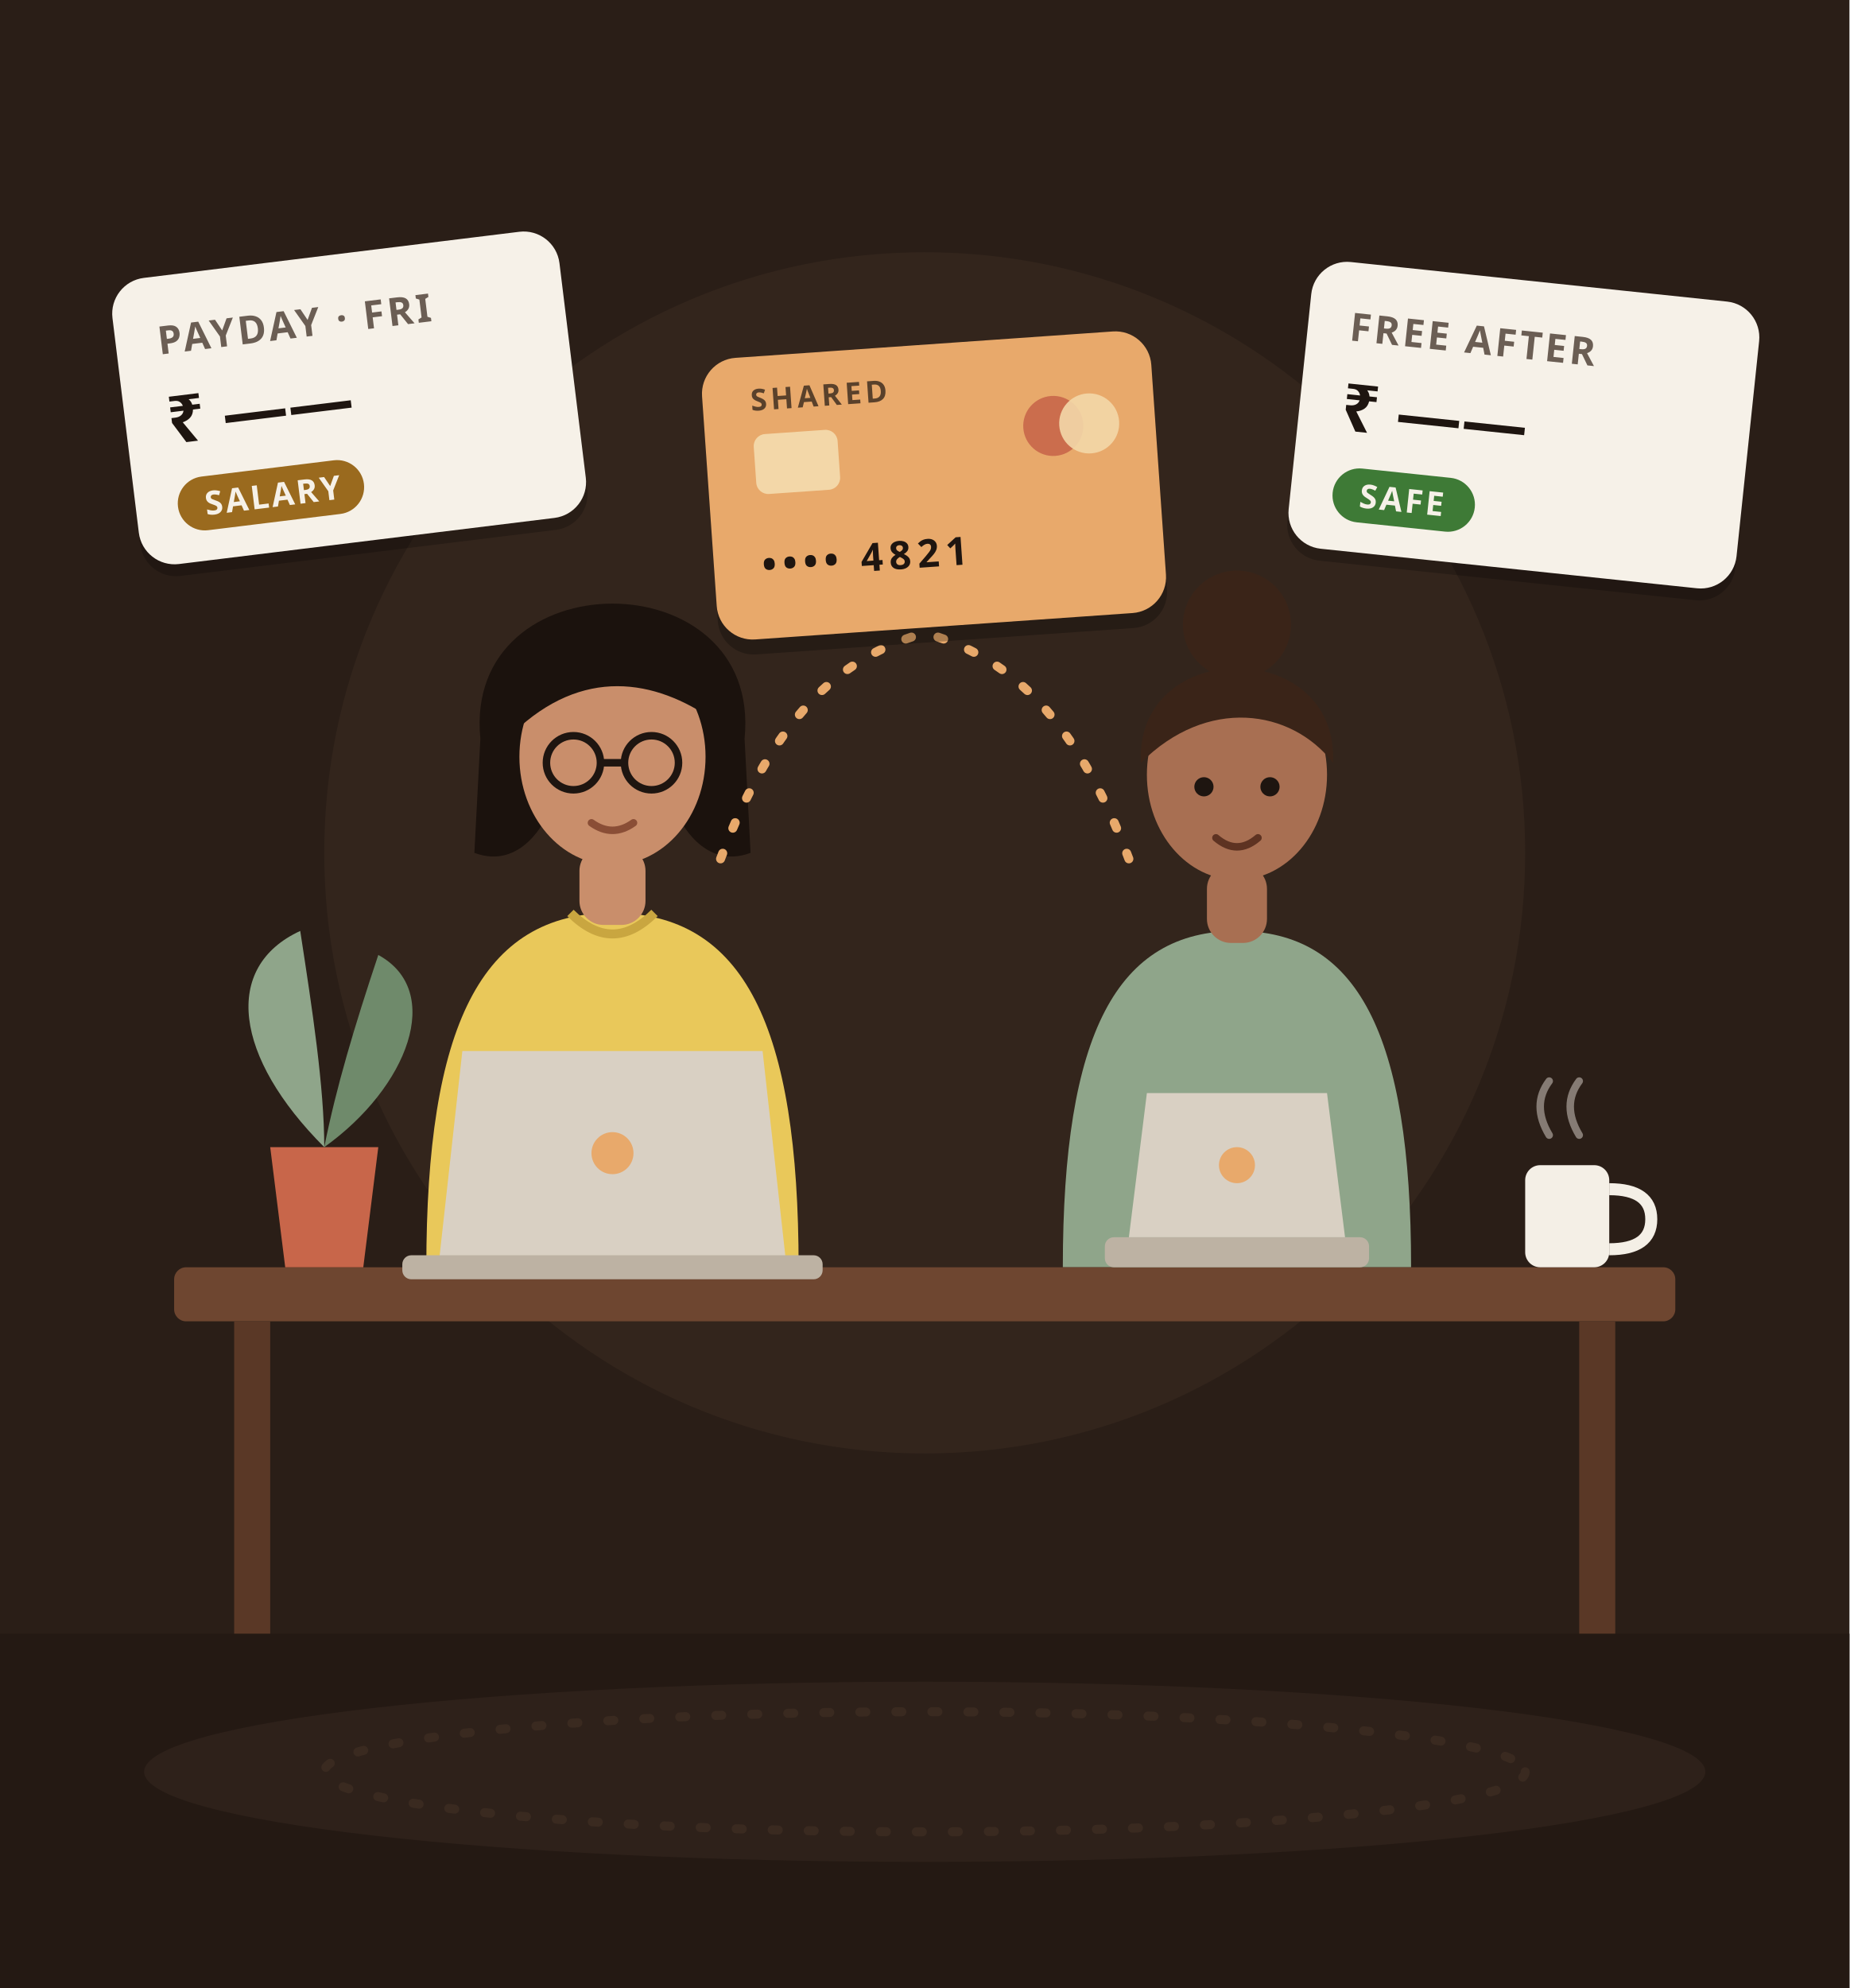
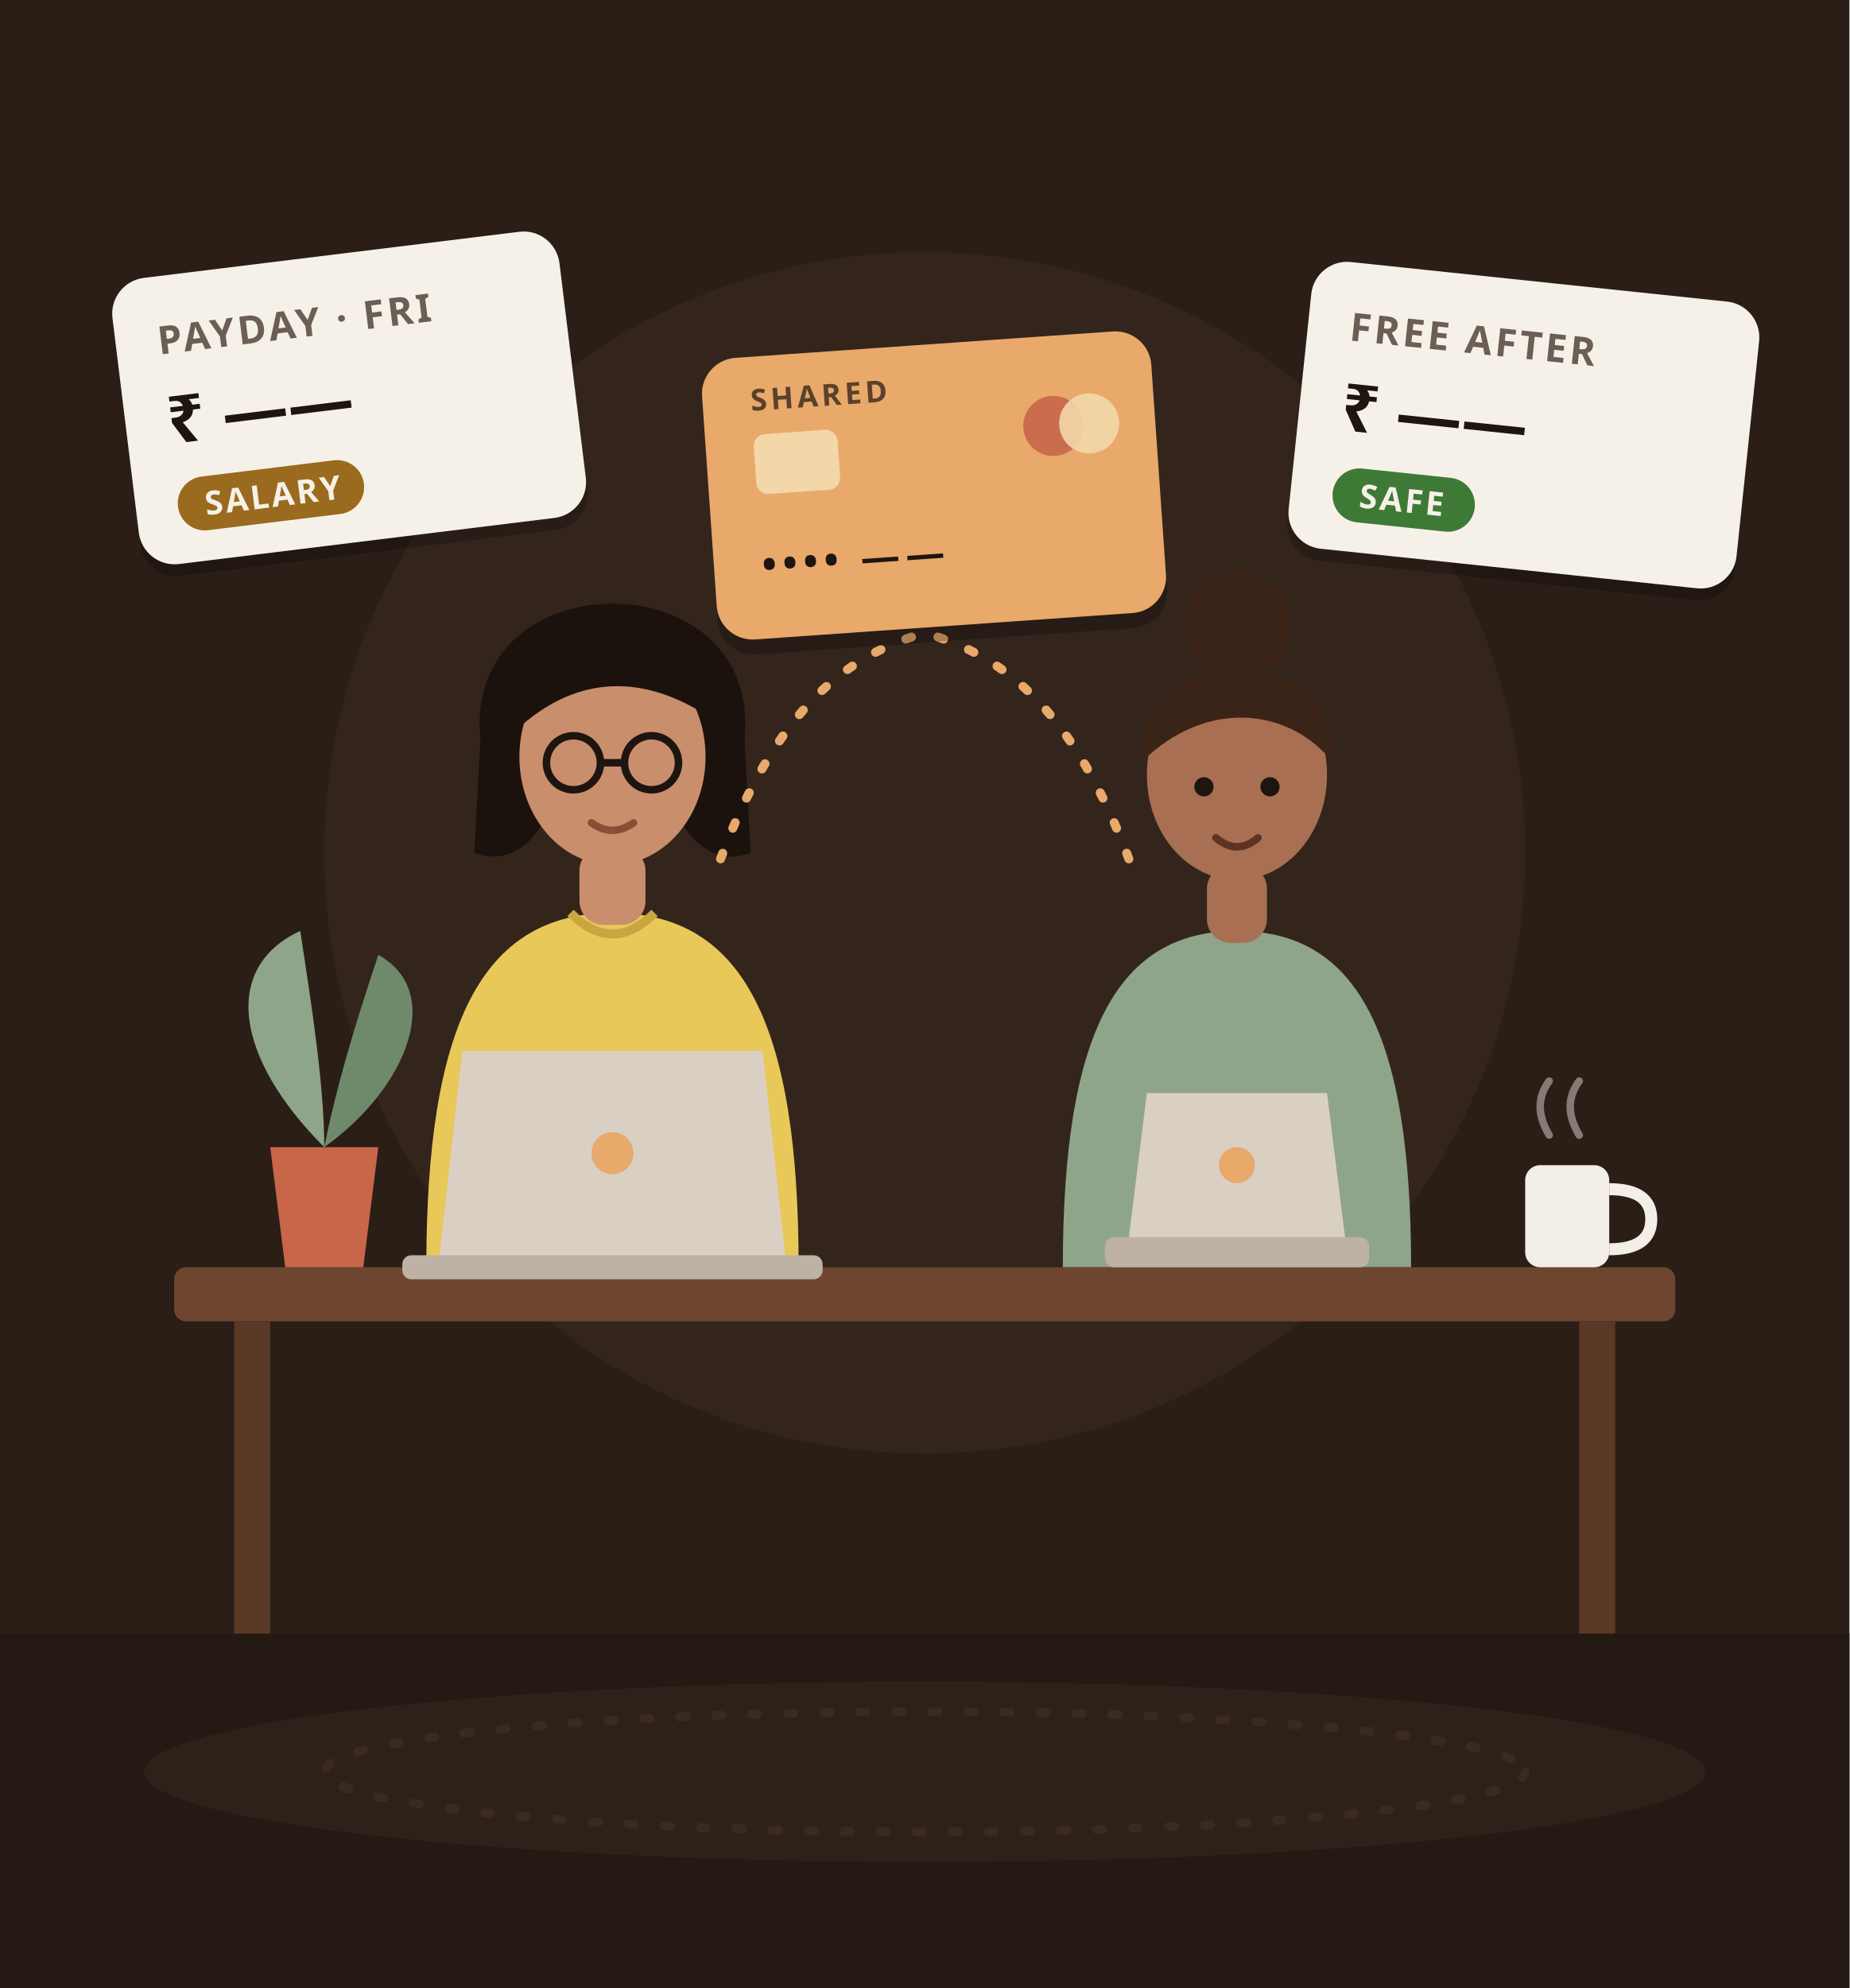
<svg xmlns="http://www.w3.org/2000/svg" viewBox="-8 -24 616 662" width="100%" height="100%" preserveAspectRatio="xMidYMid slice">
  <rect x="-50" y="-50" width="700" height="740" fill="#2A1E17" />
  <rect x="-50" y="520" width="700" height="200" fill="#241913" />
  <ellipse cx="300" cy="566" rx="260" ry="30" fill="#2E211A" />
  <ellipse cx="300" cy="566" rx="200" ry="20" fill="none" stroke="#3A2A20" stroke-width="3" stroke-dasharray="2 10" stroke-linecap="round" />
  <circle cx="300" cy="260" r="200" fill="#33251C" />
  <path d="M134 398 C134 318 152 280 196 280 C240 280 258 318 258 398 Z" fill="#E9C85A" />
  <path d="M182 280 Q196 294 210 280" fill="none" stroke="#C9A640" stroke-width="3" />
  <rect x="185" y="258" width="22" height="26" rx="8" fill="#C98E6B" />
  <path d="M152 222 C146 162 246 162 240 222 L242 260 C226 266 218 248 218 248 L174 248 C174 248 166 266 150 260 Z" fill="#1B120D" />
  <ellipse cx="196" cy="228" rx="31" ry="36" fill="#C98E6B" />
  <path d="M163 220 C166 184 216 176 230 216 C210 202 186 198 163 220 Z" fill="#1B120D" />
  <circle cx="183" cy="230" r="9" fill="none" stroke="#1E1510" stroke-width="2.5" />
  <circle cx="209" cy="230" r="9" fill="none" stroke="#1E1510" stroke-width="2.5" />
  <path d="M192 230 H200" stroke="#1E1510" stroke-width="2.5" />
  <path d="M189 250 Q196 255 203 250" fill="none" stroke="#8A4E36" stroke-width="2.5" stroke-linecap="round" />
  <path d="M346 398 C346 320 364 286 404 286 C444 286 462 320 462 398 Z" fill="#8FA58A" />
  <rect x="394" y="264" width="20" height="26" rx="8" fill="#A86F52" />
  <circle cx="404" cy="184" r="18" fill="#3A2418" />
  <ellipse cx="404" cy="234" rx="30" ry="35" fill="#A86F52" />
  <path d="M372 230 C370 188 438 188 436 230 C422 212 394 208 372 230 Z" fill="#3A2418" />
  <circle cx="393" cy="238" r="3.2" fill="#1E1510" />
  <circle cx="415" cy="238" r="3.2" fill="#1E1510" />
  <path d="M397 255 Q404 261 411 255" fill="none" stroke="#5E3322" stroke-width="2.5" stroke-linecap="round" />
  <rect x="50" y="398" width="500" height="18" rx="4" fill="#6E4630" />
  <rect x="70" y="416" width="12" height="104" fill="#5A3826" />
  <rect x="518" y="416" width="12" height="104" fill="#5A3826" />
  <path d="M138 398 L146 326 H246 L254 398 Z" fill="#D9D0C3" />
  <circle cx="196" cy="360" r="7" fill="#E8A96B" />
  <rect x="126" y="394" width="140" height="8" rx="3" fill="#BDB2A3" />
  <g transform="translate(404,398)">
    <rect x="-44" y="-10" width="88" height="10" rx="3" fill="#BDB2A3" />
    <path d="M-36 -10 L-30 -58 H30 L36 -10 Z" fill="#D9D0C3" />
    <circle cx="0" cy="-34" r="6" fill="#E8A96B" />
  </g>
  <rect x="500" y="364" width="28" height="34" rx="5" fill="#F4EFE6" />
  <path d="M528 372 q14 0 14 10 t-14 10" fill="none" stroke="#F4EFE6" stroke-width="4" />
  <path d="M508 354 q-6 -10 0 -18 M518 354 q-6 -10 0 -18" fill="none" stroke="rgba(244,239,230,.45)" stroke-width="2.5" stroke-linecap="round" />
  <path d="M232 262 C 250 214, 272 196, 296 188" fill="none" stroke="#E8A96B" stroke-width="3" stroke-dasharray="2 9" stroke-linecap="round" />
  <path d="M368 262 C 350 214, 328 196, 304 188" fill="none" stroke="#E8A96B" stroke-width="3" stroke-dasharray="2 9" stroke-linecap="round" />
  <g transform="translate(225,96) rotate(-4)">
    <rect x="0" y="5" width="150" height="94" rx="12" fill="#000" opacity=".25" />
    <rect width="150" height="94" rx="12" fill="#E8A96B" />
    <rect x="16" y="26" width="28" height="20" rx="4" fill="#F3D7A8" />
-     <text x="16" y="74" font-family="Outfit" font-size="13" font-weight="600" fill="#1E1510" letter-spacing="2">•••• 4821</text>
+     <text x="16" y="74" font-family="Outfit" font-size="13" font-weight="600" fill="#1E1510" letter-spacing="2">•••• ——</text>
    <circle cx="116" cy="30" r="10" fill="#C8664A" opacity=".9" />
    <circle cx="128" cy="30" r="10" fill="#F3D7A8" opacity=".9" />
    <text x="16" y="18" font-family="Outfit" font-size="10" font-weight="700" fill="#1E1510" letter-spacing="1.2" opacity=".7">SHARED</text>
  </g>
  <g transform="translate(28,70) rotate(-7)">
    <rect x="0" y="4" width="150" height="96" rx="12" fill="#000" opacity=".22" />
    <rect width="150" height="96" rx="12" fill="#F6F1E8" />
    <text x="14" y="26" font-family="Outfit" font-size="13" font-weight="600" fill="#6B5E54" letter-spacing="1">PAYDAY · FRI</text>
    <text x="14" y="56" font-family="Outfit" font-size="22" font-weight="600" fill="#1E1510">₹ ——</text>
    <rect x="14" y="68" width="62.4" height="18" rx="9" fill="#9A6A1E" />
    <text x="23" y="81" font-family="Outfit" font-size="11" font-weight="700" fill="#F6F1E8" letter-spacing=".8">SALARY</text>
  </g>
  <g transform="translate(430,62) rotate(6)">
    <rect x="0" y="4" width="150" height="96" rx="12" fill="#000" opacity=".22" />
    <rect width="150" height="96" rx="12" fill="#F6F1E8" />
    <text x="14" y="26" font-family="Outfit" font-size="13" font-weight="600" fill="#6B5E54" letter-spacing="1">FREE AFTER</text>
    <text x="14" y="56" font-family="Outfit" font-size="22" font-weight="600" fill="#1E1510">₹ ——</text>
    <rect x="14" y="68" width="47.6" height="18" rx="9" fill="#3E7A36" />
    <text x="23" y="81" font-family="Outfit" font-size="11" font-weight="700" fill="#F6F1E8" letter-spacing=".8">SAFE</text>
  </g>
  <path d="M82 358 H118 L113 398 H87 Z" fill="#C8664A" />
  <path d="M100 358 C70 328 66 298 92 286 C96 312 100 338 100 358 Z" fill="#8FA58A" />
  <path d="M100 358 C128 338 140 306 118 294 C110 318 104 338 100 358 Z" fill="#6F8A6B" />
</svg>
